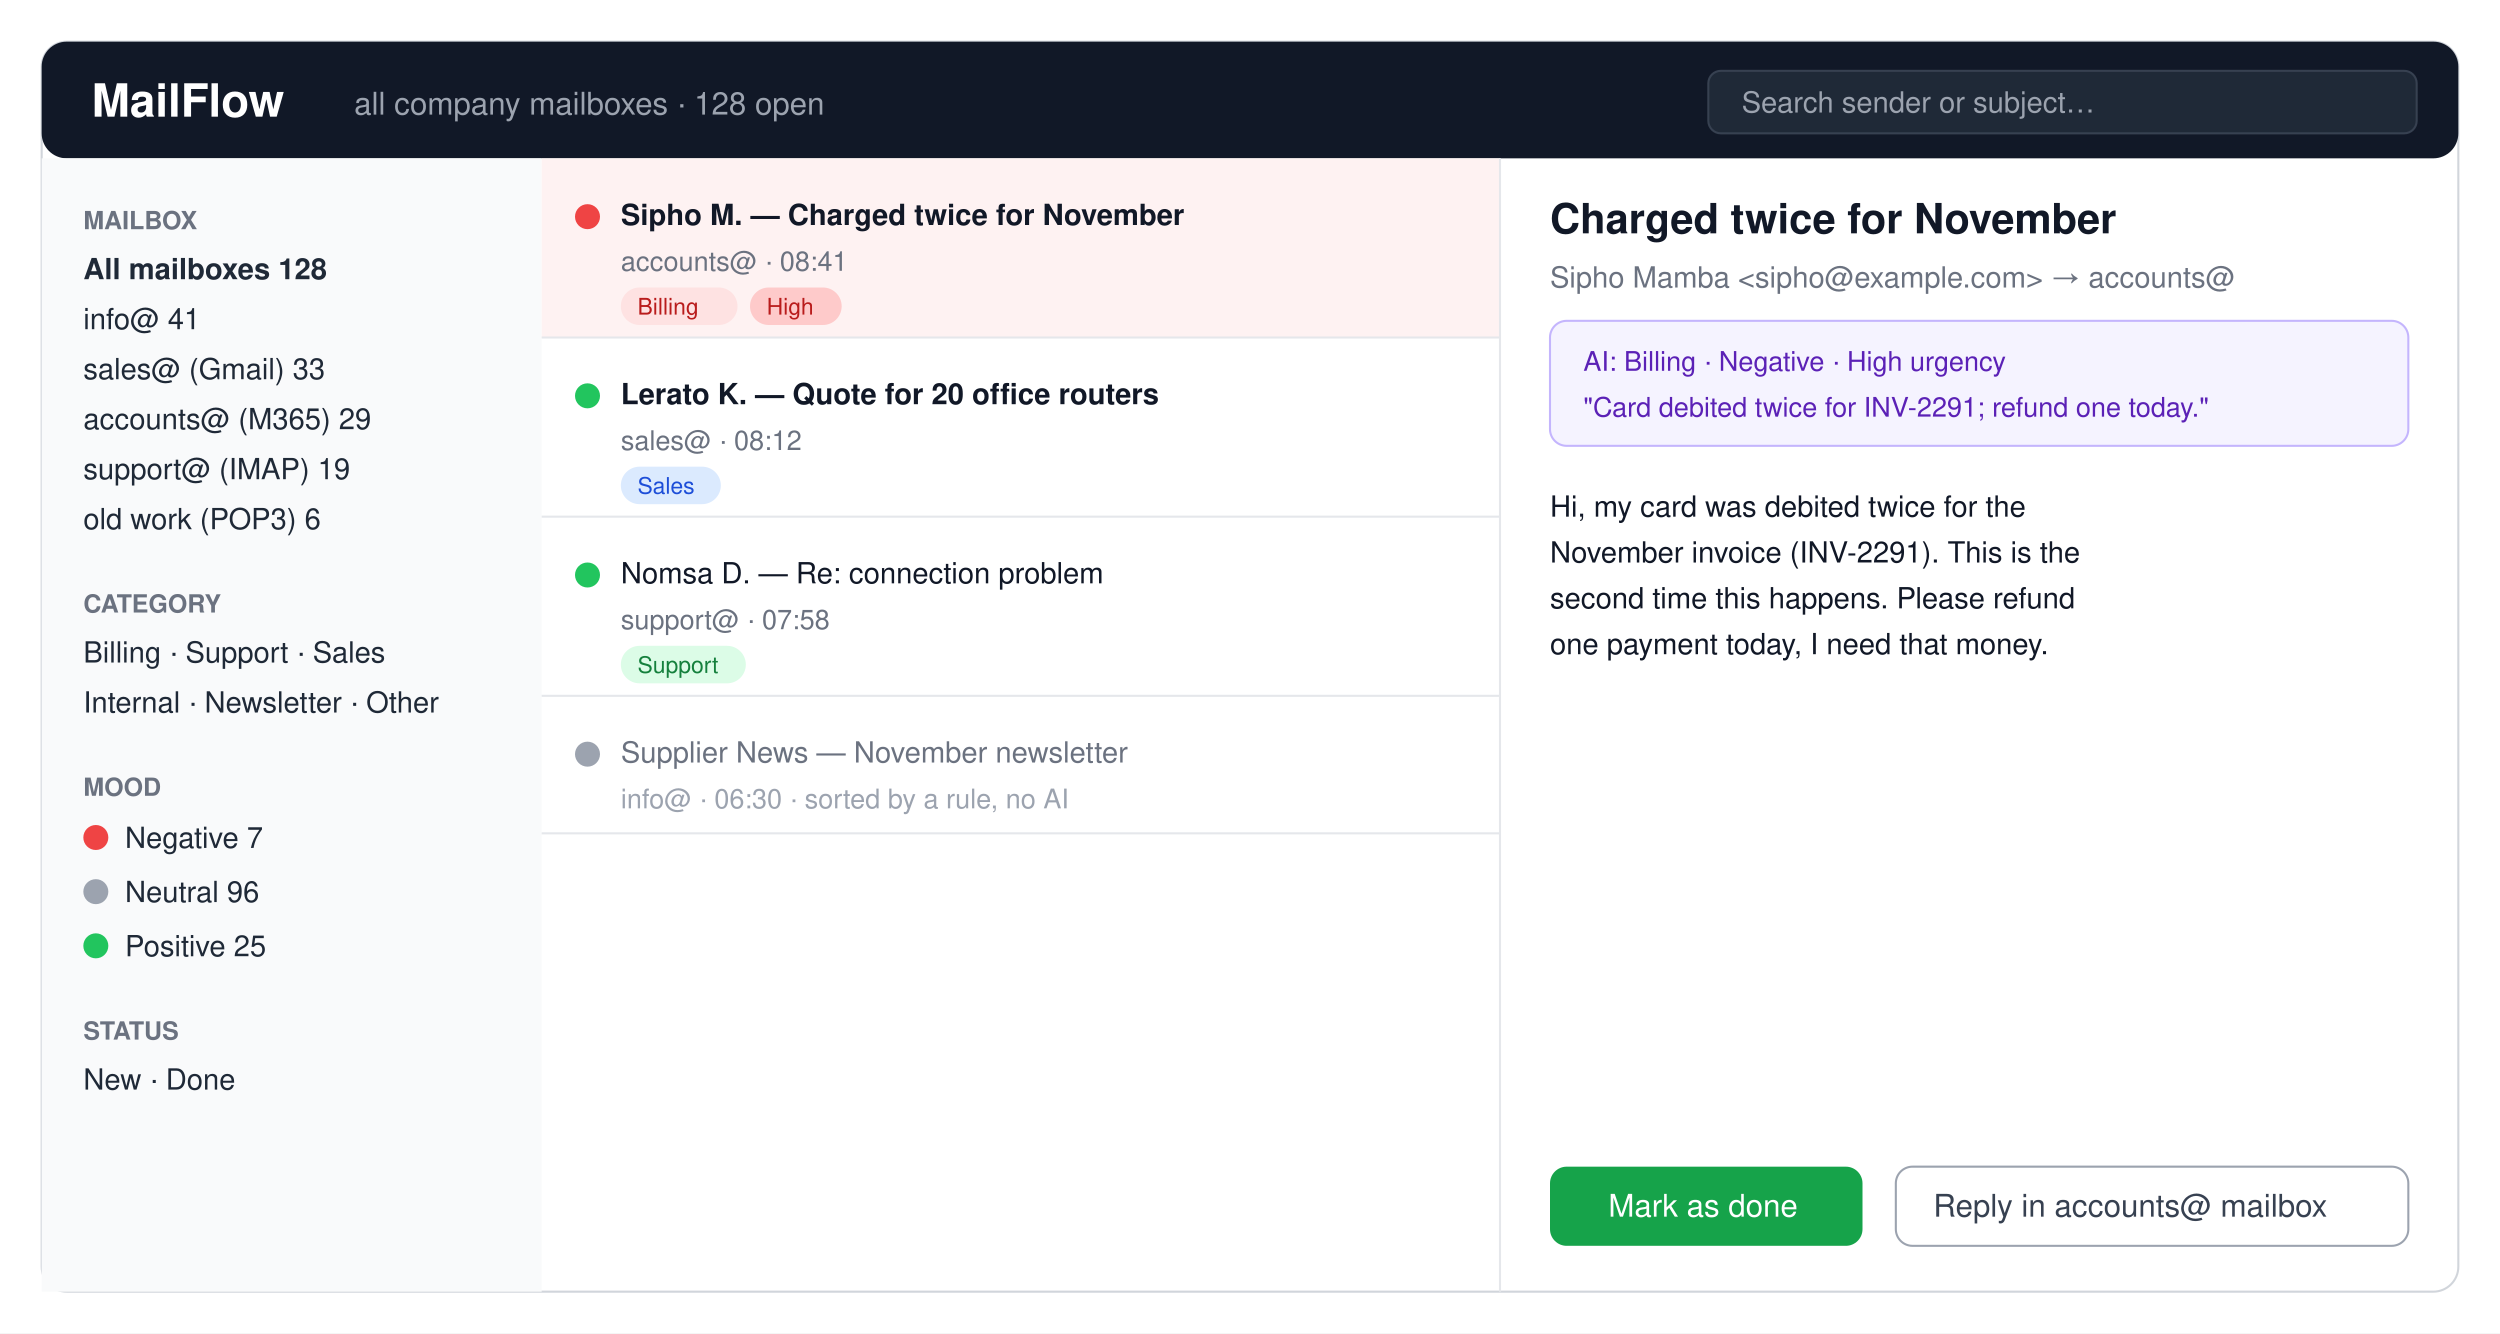
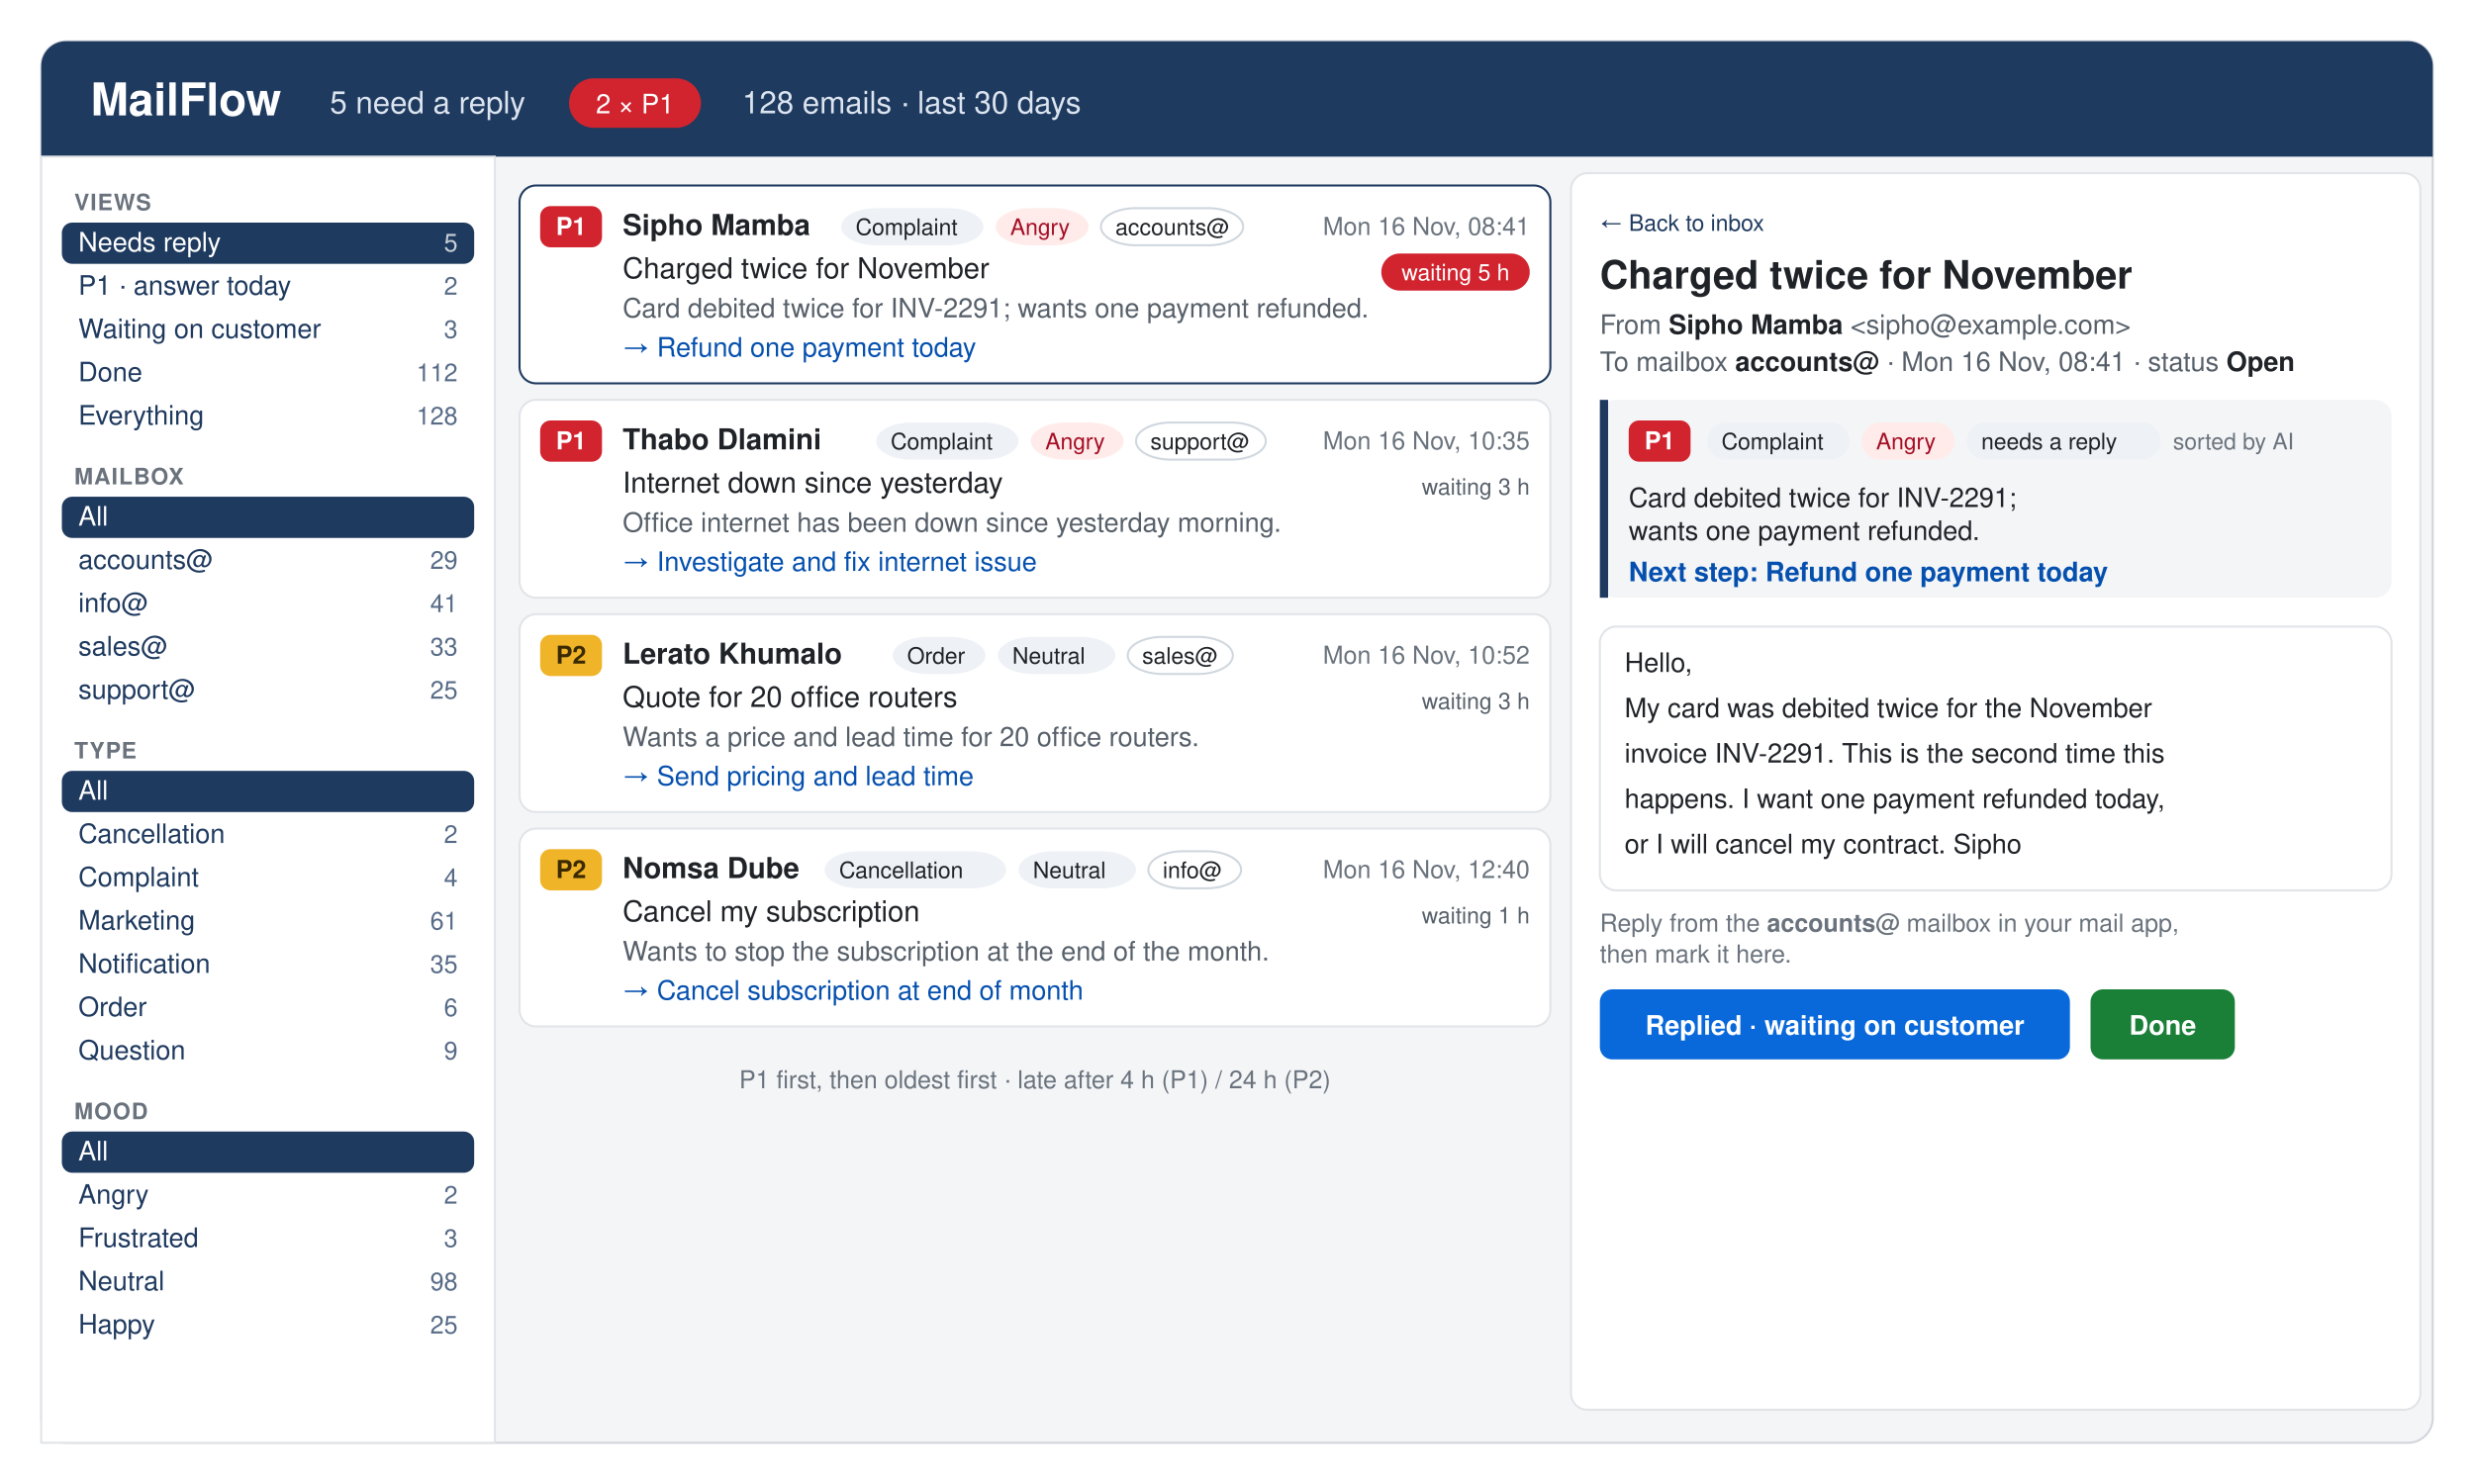
- <svg xmlns="http://www.w3.org/2000/svg" viewBox="0 0 1200 640" font-family="Helvetica, Arial, sans-serif">
-   <rect width="1200" height="640" fill="#ffffff" />
-   <rect x="20" y="20" width="1160" height="600" rx="12" fill="#ffffff" stroke="#d1d5db" />
-   <rect x="20" y="20" width="1160" height="56" rx="12" fill="#111827" />
+ <svg xmlns="http://www.w3.org/2000/svg" viewBox="0 0 1200 720" font-family="Helvetica, Arial, sans-serif">
+   <rect width="1200" height="720" fill="#ffffff" />
+   <rect x="20" y="20" width="1160" height="680" rx="12" fill="#f4f5f7" stroke="#d1d5db" />
+   <path d="M32 20 H1168 A12 12 0 0 1 1180 32 V76 H20 V32 A12 12 0 0 1 32 20 Z" fill="#1f3a5f" />
  <text x="44" y="56" font-size="22" font-weight="bold" fill="#ffffff">MailFlow</text>
-   <text x="170" y="55" font-size="15" fill="#9ca3af">all company mailboxes · 128 open</text>
-   <rect x="820" y="34" width="340" height="30" rx="6" fill="#1f2937" stroke="#374151" />
-   <text x="836" y="54" font-size="14" fill="#9ca3af">Search sender or subject…</text>
-   <rect x="20" y="76" width="240" height="544" fill="#f9fafb" />
-   <g font-size="14" fill="#1f2937">
-     <text x="40" y="110" font-size="12" font-weight="bold" fill="#6b7280">MAILBOX</text>
-     <text x="40" y="134" font-weight="bold">All mailboxes  128</text>
-     <text x="40" y="158">info@  41</text>
-     <text x="40" y="182">sales@ (Gmail)  33</text>
-     <text x="40" y="206">accounts@ (M365)  29</text>
-     <text x="40" y="230">support@ (IMAP)  19</text>
-     <text x="40" y="254">old work (POP3)  6</text>
-     <text x="40" y="294" font-size="12" font-weight="bold" fill="#6b7280">CATEGORY</text>
-     <text x="40" y="318">Billing · Support · Sales</text>
-     <text x="40" y="342">Internal · Newsletter · Other</text>
-     <text x="40" y="382" font-size="12" font-weight="bold" fill="#6b7280">MOOD</text>
-     <circle cx="46" cy="402" r="6" fill="#ef4444" />
-     <text x="60" y="407">Negative  7</text>
-     <circle cx="46" cy="428" r="6" fill="#9ca3af" />
-     <text x="60" y="433">Neutral  96</text>
-     <circle cx="46" cy="454" r="6" fill="#22c55e" />
-     <text x="60" y="459">Positive  25</text>
-     <text x="40" y="499" font-size="12" font-weight="bold" fill="#6b7280">STATUS</text>
-     <text x="40" y="523">New · Done</text>
+   <text x="160" y="55" font-size="15" fill="#dbe4ef">5 need a reply</text>
+   <rect x="276" y="38" width="64" height="24" rx="12" fill="#d1242f" />
+   <text x="308" y="55" font-size="13" fill="#ffffff" text-anchor="middle">2 × P1</text>
+   <text x="360" y="55" font-size="15" fill="#dbe4ef">128 emails · last 30 days</text>
+   <rect x="20" y="76" width="220" height="624" fill="#ffffff" stroke="#e1e4e8" />
+   <g font-size="13" fill="#1f3a5f">
+     <text x="36" y="102" font-size="11" font-weight="bold" fill="#6a737d" letter-spacing=".5">VIEWS</text>
+     <rect x="30" y="108" width="200" height="20" rx="5" fill="#1f3a5f" />
+     <text x="38" y="122" fill="#ffffff">Needs reply</text>
+     <text x="222" y="122" fill="#ffffff" font-size="12" text-anchor="end" opacity=".75">5</text>
+     <text x="38" y="143" fill="#1f3a5f">P1 · answer today</text>
+     <text x="222" y="143" fill="#1f3a5f" font-size="12" text-anchor="end" opacity=".75">2</text>
+     <text x="38" y="164" fill="#1f3a5f">Waiting on customer</text>
+     <text x="222" y="164" fill="#1f3a5f" font-size="12" text-anchor="end" opacity=".75">3</text>
+     <text x="38" y="185" fill="#1f3a5f">Done</text>
+     <text x="222" y="185" fill="#1f3a5f" font-size="12" text-anchor="end" opacity=".75">112</text>
+     <text x="38" y="206" fill="#1f3a5f">Everything</text>
+     <text x="222" y="206" fill="#1f3a5f" font-size="12" text-anchor="end" opacity=".75">128</text>
+     <text x="36" y="235" font-size="11" font-weight="bold" fill="#6a737d" letter-spacing=".5">MAILBOX</text>
+     <rect x="30" y="241" width="200" height="20" rx="5" fill="#1f3a5f" />
+     <text x="38" y="255" fill="#ffffff">All</text>
+     <text x="38" y="276" fill="#1f3a5f">accounts@</text>
+     <text x="222" y="276" fill="#1f3a5f" font-size="12" text-anchor="end" opacity=".75">29</text>
+     <text x="38" y="297" fill="#1f3a5f">info@</text>
+     <text x="222" y="297" fill="#1f3a5f" font-size="12" text-anchor="end" opacity=".75">41</text>
+     <text x="38" y="318" fill="#1f3a5f">sales@</text>
+     <text x="222" y="318" fill="#1f3a5f" font-size="12" text-anchor="end" opacity=".75">33</text>
+     <text x="38" y="339" fill="#1f3a5f">support@</text>
+     <text x="222" y="339" fill="#1f3a5f" font-size="12" text-anchor="end" opacity=".75">25</text>
+     <text x="36" y="368" font-size="11" font-weight="bold" fill="#6a737d" letter-spacing=".5">TYPE</text>
+     <rect x="30" y="374" width="200" height="20" rx="5" fill="#1f3a5f" />
+     <text x="38" y="388" fill="#ffffff">All</text>
+     <text x="38" y="409" fill="#1f3a5f">Cancellation</text>
+     <text x="222" y="409" fill="#1f3a5f" font-size="12" text-anchor="end" opacity=".75">2</text>
+     <text x="38" y="430" fill="#1f3a5f">Complaint</text>
+     <text x="222" y="430" fill="#1f3a5f" font-size="12" text-anchor="end" opacity=".75">4</text>
+     <text x="38" y="451" fill="#1f3a5f">Marketing</text>
+     <text x="222" y="451" fill="#1f3a5f" font-size="12" text-anchor="end" opacity=".75">61</text>
+     <text x="38" y="472" fill="#1f3a5f">Notification</text>
+     <text x="222" y="472" fill="#1f3a5f" font-size="12" text-anchor="end" opacity=".75">35</text>
+     <text x="38" y="493" fill="#1f3a5f">Order</text>
+     <text x="222" y="493" fill="#1f3a5f" font-size="12" text-anchor="end" opacity=".75">6</text>
+     <text x="38" y="514" fill="#1f3a5f">Question</text>
+     <text x="222" y="514" fill="#1f3a5f" font-size="12" text-anchor="end" opacity=".75">9</text>
+     <text x="36" y="543" font-size="11" font-weight="bold" fill="#6a737d" letter-spacing=".5">MOOD</text>
+     <rect x="30" y="549" width="200" height="20" rx="5" fill="#1f3a5f" />
+     <text x="38" y="563" fill="#ffffff">All</text>
+     <text x="38" y="584" fill="#1f3a5f">Angry</text>
+     <text x="222" y="584" fill="#1f3a5f" font-size="12" text-anchor="end" opacity=".75">2</text>
+     <text x="38" y="605" fill="#1f3a5f">Frustrated</text>
+     <text x="222" y="605" fill="#1f3a5f" font-size="12" text-anchor="end" opacity=".75">3</text>
+     <text x="38" y="626" fill="#1f3a5f">Neutral</text>
+     <text x="222" y="626" fill="#1f3a5f" font-size="12" text-anchor="end" opacity=".75">98</text>
+     <text x="38" y="647" fill="#1f3a5f">Happy</text>
+     <text x="222" y="647" fill="#1f3a5f" font-size="12" text-anchor="end" opacity=".75">25</text>
  </g>
-   <g font-size="14">
-     <rect x="260" y="76" width="460" height="86" fill="#fef2f2" />
-     <circle cx="282" cy="104" r="6" fill="#ef4444" />
-     <text x="298" y="108" font-weight="bold" fill="#111827">Sipho M. — Charged twice for November</text>
-     <text x="298" y="130" font-size="13" fill="#6b7280">accounts@ · 08:41</text>
-     <rect x="298" y="138" width="56" height="18" rx="9" fill="#fee2e2" />
-     <text x="306" y="151" font-size="11" fill="#b91c1c">Billing</text>
-     <rect x="360" y="138" width="44" height="18" rx="9" fill="#fecaca" />
-     <text x="368" y="151" font-size="11" fill="#b91c1c">High</text>
-     <line x1="260" y1="162" x2="720" y2="162" stroke="#e5e7eb" />
-     <circle cx="282" cy="190" r="6" fill="#22c55e" />
-     <text x="298" y="194" font-weight="bold" fill="#111827">Lerato K. — Quote for 20 office routers</text>
-     <text x="298" y="216" font-size="13" fill="#6b7280">sales@ · 08:12</text>
-     <rect x="298" y="224" width="48" height="18" rx="9" fill="#dbeafe" />
-     <text x="306" y="237" font-size="11" fill="#1d4ed8">Sales</text>
-     <line x1="260" y1="248" x2="720" y2="248" stroke="#e5e7eb" />
-     <circle cx="282" cy="276" r="6" fill="#22c55e" />
-     <text x="298" y="280" fill="#111827">Nomsa D. — Re: connection problem</text>
-     <text x="298" y="302" font-size="13" fill="#6b7280">support@ · 07:58</text>
-     <rect x="298" y="310" width="60" height="18" rx="9" fill="#dcfce7" />
-     <text x="306" y="323" font-size="11" fill="#15803d">Support</text>
-     <line x1="260" y1="334" x2="720" y2="334" stroke="#e5e7eb" />
-     <circle cx="282" cy="362" r="6" fill="#9ca3af" />
-     <text x="298" y="366" fill="#6b7280">Supplier News — November newsletter</text>
-     <text x="298" y="388" font-size="13" fill="#9ca3af">info@ · 06:30 · sorted by a rule, no AI</text>
-     <line x1="260" y1="400" x2="720" y2="400" stroke="#e5e7eb" />
+   <g font-size="14" fill="#1f2328">
+     <rect x="252" y="90" width="500" height="96" rx="8" fill="#ffffff" stroke="#1f3a5f" />
+     <rect x="262" y="100" width="30" height="20" rx="5" fill="#d1242f" />
+     <text x="277" y="114" font-size="12" font-weight="bold" fill="#ffffff" text-anchor="middle">P1</text>
+     <text x="302" y="114" font-weight="bold">Sipho Mamba</text>
+     <rect x="408" y="101" width="69" height="18" rx="17" fill="#eef1f5" />
+     <text x="415" y="114" font-size="11" fill="#1f2328">Complaint</text>
+     <rect x="483" y="101" width="45" height="18" rx="17" fill="#ffebe9" />
+     <text x="490" y="114" font-size="11" fill="#a40e26">Angry</text>
+     <rect x="534" y="101" width="69" height="18" rx="17" fill="#ffffff" stroke="#d0d7de" />
+     <text x="541" y="114" font-size="11" fill="#1f2328">accounts@</text>
+     <text x="302" y="135" font-weight="500">Charged twice for November</text>
+     <text x="302" y="154" font-size="13" fill="#57606a">Card debited twice for INV-2291; wants one payment refunded.</text>
+     <text x="302" y="173" font-size="13" fill="#0550ae">→ Refund one payment today</text>
+     <text x="742" y="114" font-size="12" fill="#6a737d" text-anchor="end">Mon 16 Nov, 08:41</text>
+     <rect x="670" y="123" width="72" height="18" rx="9" fill="#d1242f" />
+     <text x="706" y="136" font-size="11" fill="#ffffff" text-anchor="middle">waiting 5 h</text>
+     <rect x="252" y="194" width="500" height="96" rx="8" fill="#ffffff" stroke="#e1e4e8" />
+     <rect x="262" y="204" width="30" height="20" rx="5" fill="#d1242f" />
+     <text x="277" y="218" font-size="12" font-weight="bold" fill="#ffffff" text-anchor="middle">P1</text>
+     <text x="302" y="218" font-weight="bold">Thabo Dlamini</text>
+     <rect x="425" y="205" width="69" height="18" rx="17" fill="#eef1f5" />
+     <text x="432" y="218" font-size="11" fill="#1f2328">Complaint</text>
+     <rect x="500" y="205" width="45" height="18" rx="17" fill="#ffebe9" />
+     <text x="507" y="218" font-size="11" fill="#a40e26">Angry</text>
+     <rect x="551" y="205" width="63" height="18" rx="17" fill="#ffffff" stroke="#d0d7de" />
+     <text x="558" y="218" font-size="11" fill="#1f2328">support@</text>
+     <text x="302" y="239" font-weight="500">Internet down since yesterday</text>
+     <text x="302" y="258" font-size="13" fill="#57606a">Office internet has been down since yesterday morning.</text>
+     <text x="302" y="277" font-size="13" fill="#0550ae">→ Investigate and fix internet issue</text>
+     <text x="742" y="218" font-size="12" fill="#6a737d" text-anchor="end">Mon 16 Nov, 10:35</text>
+     <text x="742" y="240" font-size="11" fill="#57606a" text-anchor="end">waiting 3 h</text>
+     <rect x="252" y="298" width="500" height="96" rx="8" fill="#ffffff" stroke="#e1e4e8" />
+     <rect x="262" y="308" width="30" height="20" rx="5" fill="#f0b429" />
+     <text x="277" y="322" font-size="12" font-weight="bold" fill="#3a2a00" text-anchor="middle">P2</text>
+     <text x="302" y="322" font-weight="bold">Lerato Khumalo</text>
+     <rect x="433" y="309" width="45" height="18" rx="17" fill="#eef1f5" />
+     <text x="440" y="322" font-size="11" fill="#1f2328">Order</text>
+     <rect x="484" y="309" width="57" height="18" rx="17" fill="#eef1f5" />
+     <text x="491" y="322" font-size="11" fill="#1f2328">Neutral</text>
+     <rect x="547" y="309" width="51" height="18" rx="17" fill="#ffffff" stroke="#d0d7de" />
+     <text x="554" y="322" font-size="11" fill="#1f2328">sales@</text>
+     <text x="302" y="343" font-weight="500">Quote for 20 office routers</text>
+     <text x="302" y="362" font-size="13" fill="#57606a">Wants a price and lead time for 20 office routers.</text>
+     <text x="302" y="381" font-size="13" fill="#0550ae">→ Send pricing and lead time</text>
+     <text x="742" y="322" font-size="12" fill="#6a737d" text-anchor="end">Mon 16 Nov, 10:52</text>
+     <text x="742" y="344" font-size="11" fill="#57606a" text-anchor="end">waiting 3 h</text>
+     <rect x="252" y="402" width="500" height="96" rx="8" fill="#ffffff" stroke="#e1e4e8" />
+     <rect x="262" y="412" width="30" height="20" rx="5" fill="#f0b429" />
+     <text x="277" y="426" font-size="12" font-weight="bold" fill="#3a2a00" text-anchor="middle">P2</text>
+     <text x="302" y="426" font-weight="bold">Nomsa Dube</text>
+     <rect x="400" y="413" width="88" height="18" rx="17" fill="#eef1f5" />
+     <text x="407" y="426" font-size="11" fill="#1f2328">Cancellation</text>
+     <rect x="494" y="413" width="57" height="18" rx="17" fill="#eef1f5" />
+     <text x="501" y="426" font-size="11" fill="#1f2328">Neutral</text>
+     <rect x="557" y="413" width="45" height="18" rx="17" fill="#ffffff" stroke="#d0d7de" />
+     <text x="564" y="426" font-size="11" fill="#1f2328">info@</text>
+     <text x="302" y="447" font-weight="500">Cancel my subscription</text>
+     <text x="302" y="466" font-size="13" fill="#57606a">Wants to stop the subscription at the end of the month.</text>
+     <text x="302" y="485" font-size="13" fill="#0550ae">→ Cancel subscription at end of month</text>
+     <text x="742" y="426" font-size="12" fill="#6a737d" text-anchor="end">Mon 16 Nov, 12:40</text>
+     <text x="742" y="448" font-size="11" fill="#57606a" text-anchor="end">waiting 1 h</text>
+     <text x="502" y="528" font-size="12" fill="#6a737d" text-anchor="middle">P1 first, then oldest first · late after 4 h (P1) / 24 h (P2)</text>
  </g>
-   <line x1="720" y1="76" x2="720" y2="620" stroke="#e5e7eb" />
-   <g font-size="14" fill="#111827">
-     <text x="744" y="112" font-size="20" font-weight="bold">Charged twice for November</text>
-     <text x="744" y="138" fill="#6b7280">Sipho Mamba &lt;sipho@example.com&gt; → accounts@</text>
-     <rect x="744" y="154" width="412" height="60" rx="8" fill="#f5f3ff" stroke="#c4b5fd" />
-     <text x="760" y="178" font-size="13" fill="#5b21b6">AI: Billing · Negative · High urgency</text>
-     <text x="760" y="200" font-size="13" fill="#5b21b6">"Card debited twice for INV-2291; refund one today."</text>
-     <text x="744" y="248">Hi, my card was debited twice for the</text>
-     <text x="744" y="270">November invoice (INV-2291). This is the</text>
-     <text x="744" y="292">second time this happens. Please refund</text>
-     <text x="744" y="314">one payment today, I need that money.</text>
-     <rect x="744" y="560" width="150" height="38" rx="8" fill="#16a34a" />
-     <text x="772" y="584" font-size="15" fill="#ffffff">Mark as done</text>
-     <rect x="910" y="560" width="246" height="38" rx="8" fill="#ffffff" stroke="#9ca3af" />
-     <text x="928" y="584" font-size="15" fill="#374151">Reply in accounts@ mailbox</text>
+   <rect x="762" y="84" width="412" height="600" rx="8" fill="#ffffff" stroke="#e1e4e8" />
+   <g font-size="13" fill="#1f2328">
+     <text x="776" y="112" font-size="11" fill="#1f3a5f">← Back to inbox</text>
+     <text x="776" y="140" font-size="19" font-weight="bold">Charged twice for November</text>
+     <text x="776" y="162" fill="#57606a">From <tspan font-weight="bold" fill="#1f2328">Sipho Mamba</tspan> &lt;sipho@example.com&gt;</text>
+     <text x="776" y="180" fill="#57606a">To mailbox <tspan font-weight="bold" fill="#1f2328">accounts@</tspan> · Mon 16 Nov, 08:41 · status <tspan font-weight="bold" fill="#1f2328">Open</tspan>
+     </text>
+     <rect x="776" y="194" width="384" height="96" rx="8" fill="#f4f5f7" />
+     <rect x="776" y="194" width="4" height="96" fill="#1f3a5f" />
+     <rect x="790" y="204" width="30" height="20" rx="5" fill="#d1242f" />
+     <text x="805" y="218" font-size="12" font-weight="bold" fill="#ffffff" text-anchor="middle">P1</text>
+     <rect x="828" y="205" width="69" height="18" rx="9" fill="#eef1f5" />
+     <text x="835" y="218" font-size="11" fill="#1f2328">Complaint</text>
+     <rect x="903" y="205" width="45" height="18" rx="9" fill="#ffebe9" />
+     <text x="910" y="218" font-size="11" fill="#a40e26">Angry</text>
+     <rect x="954" y="205" width="94" height="18" rx="9" fill="#eef1f5" />
+     <text x="961" y="218" font-size="11" fill="#1f2328">needs a reply</text>
+     <text x="1054" y="218" font-size="11" fill="#6a737d">sorted by AI</text>
+     <text x="790" y="246">Card debited twice for INV-2291;</text>
+     <text x="790" y="262">wants one payment refunded.</text>
+     <text x="790" y="282" font-weight="bold" fill="#0550ae">Next step: Refund one payment today</text>
+     <rect x="776" y="304" width="384" height="128" rx="8" fill="#ffffff" stroke="#e1e4e8" />
+     <text x="788" y="326">Hello,</text>
+     <text x="788" y="348">My card was debited twice for the November</text>
+     <text x="788" y="370">invoice INV-2291. This is the second time this</text>
+     <text x="788" y="392">happens. I want one payment refunded today,</text>
+     <text x="788" y="414">or I will cancel my contract.  Sipho</text>
+     <text x="776" y="452" font-size="12" fill="#6a737d">Reply from the <tspan font-weight="bold">accounts@</tspan> mailbox in your mail app,</text>
+     <text x="776" y="467" font-size="12" fill="#6a737d">then mark it here.</text>
+     <rect x="776" y="480" width="228" height="34" rx="6" fill="#0969da" />
+     <text x="890" y="502" font-size="13" font-weight="bold" fill="#ffffff" text-anchor="middle">Replied · waiting on customer</text>
+     <rect x="1014" y="480" width="70" height="34" rx="6" fill="#1a7f37" />
+     <text x="1049" y="502" font-size="13" font-weight="bold" fill="#ffffff" text-anchor="middle">Done</text>
  </g>
</svg>
